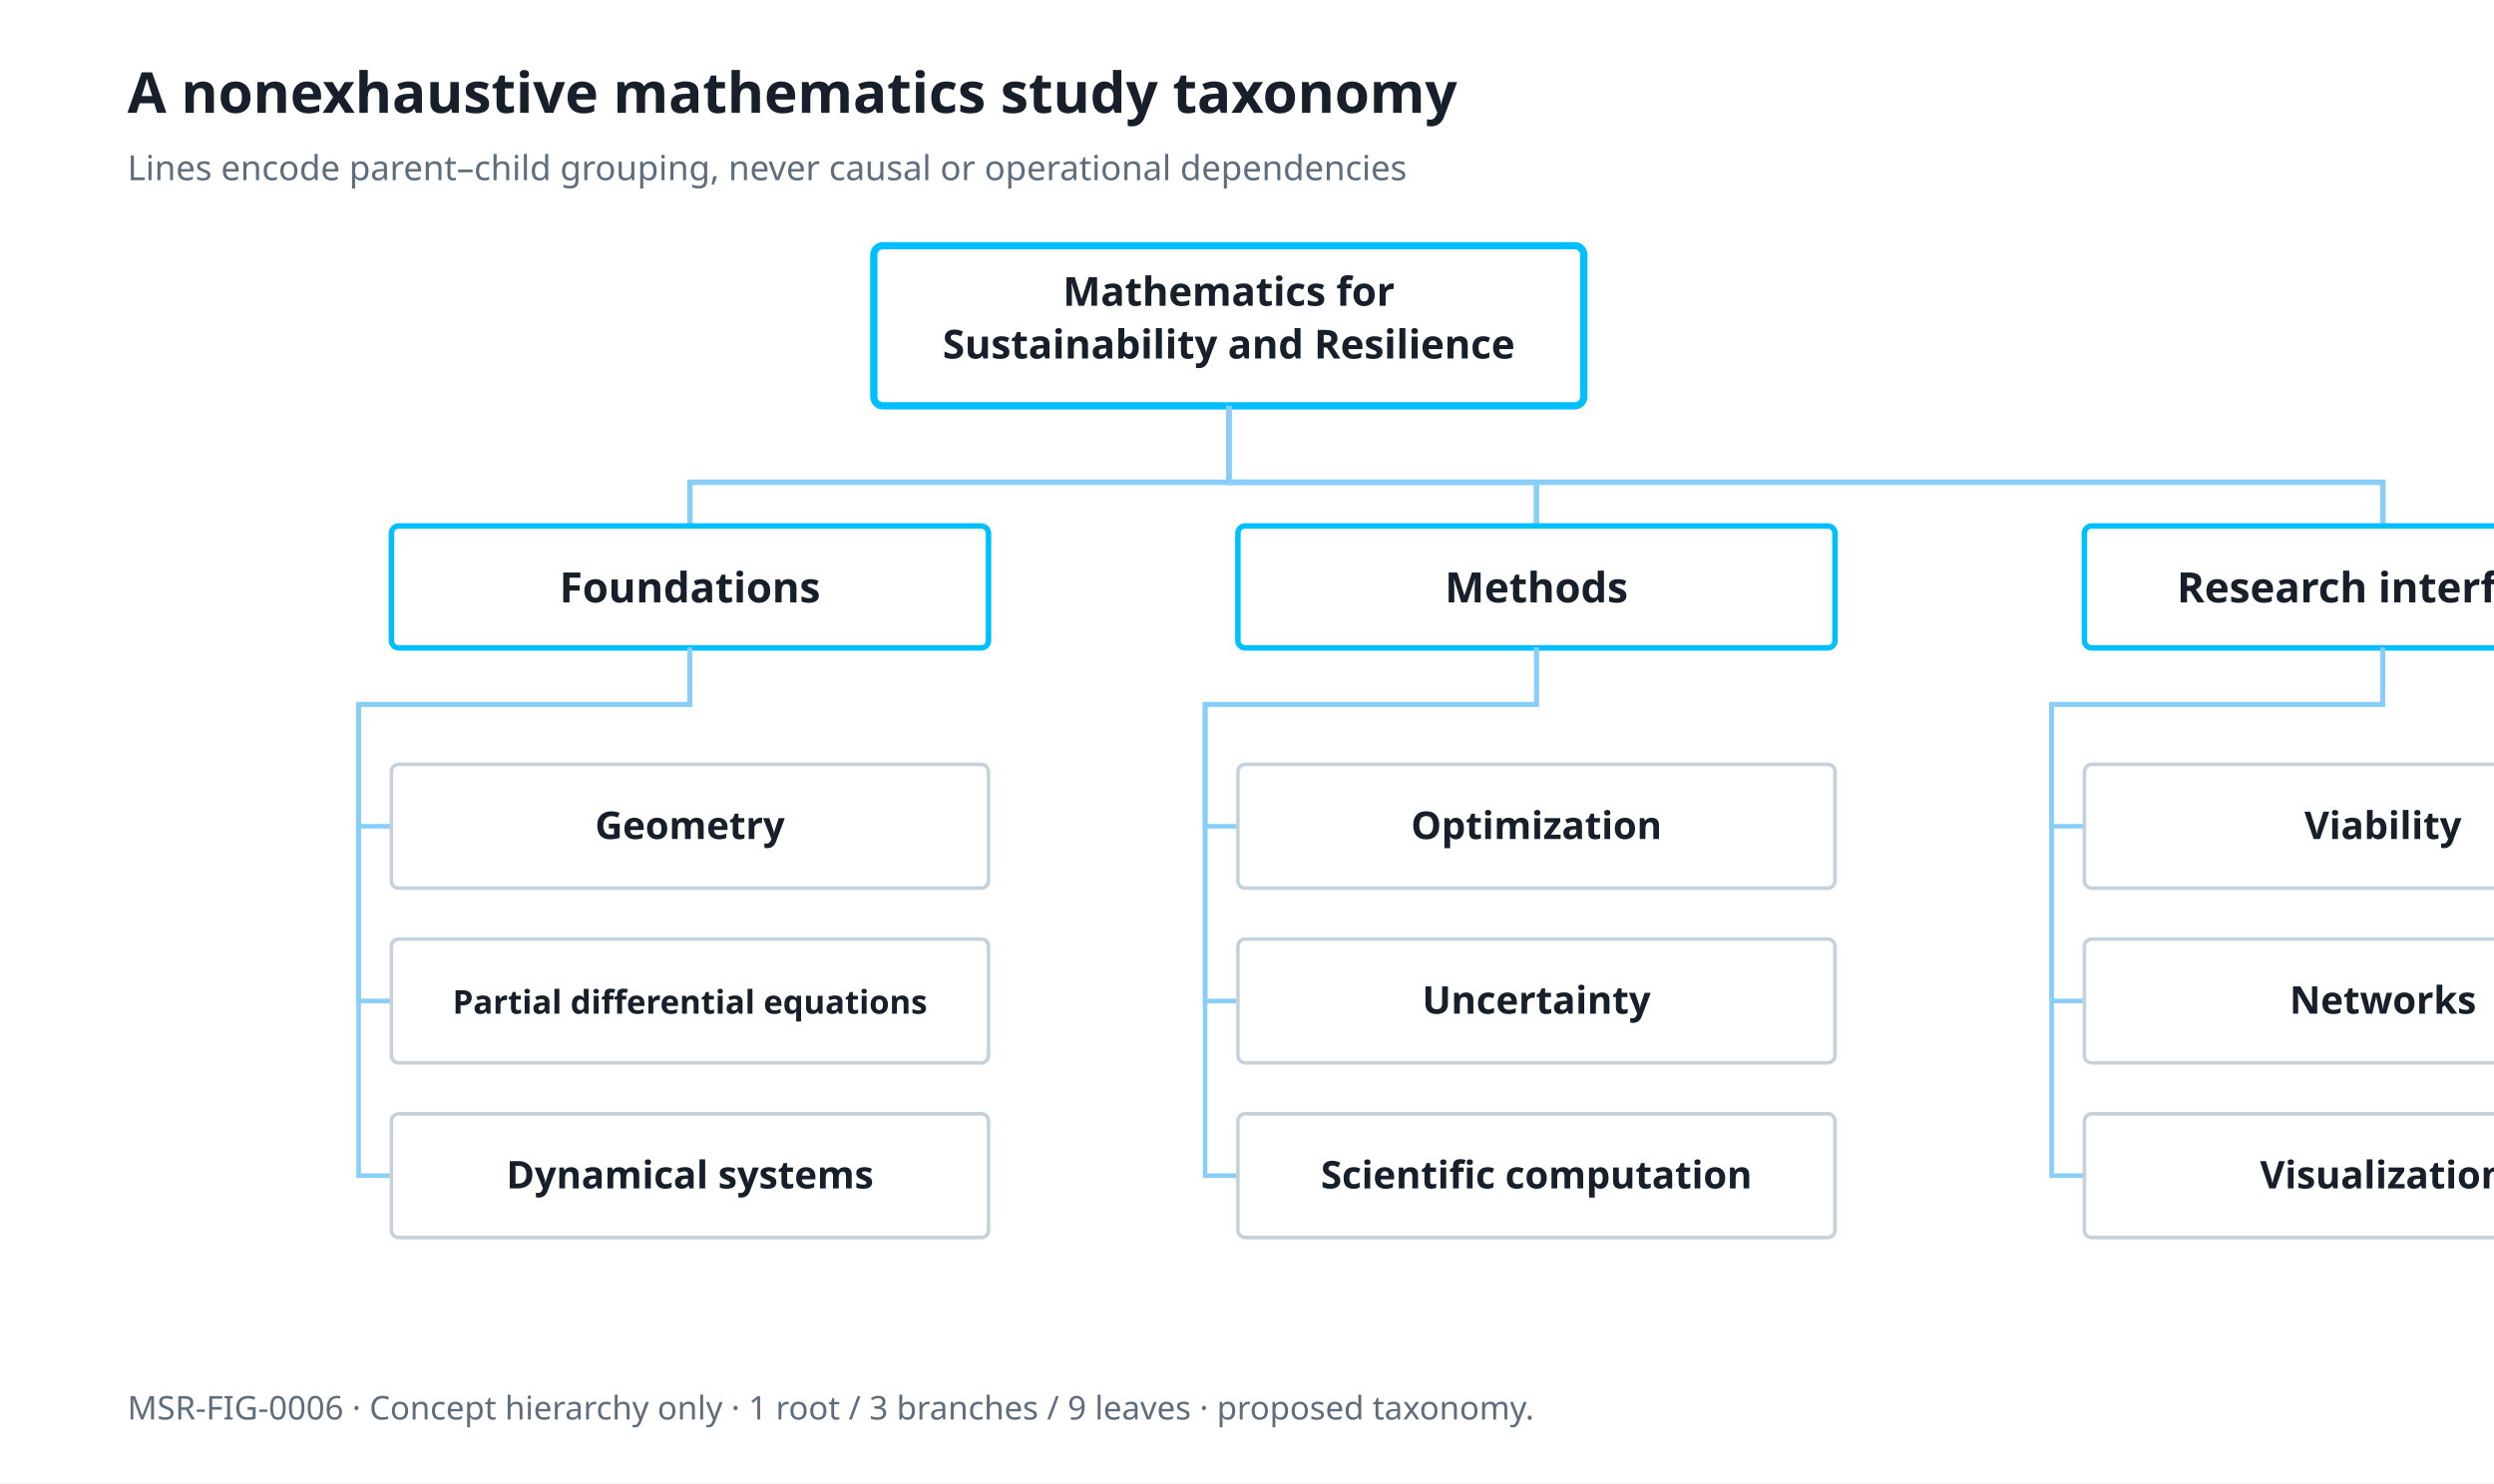
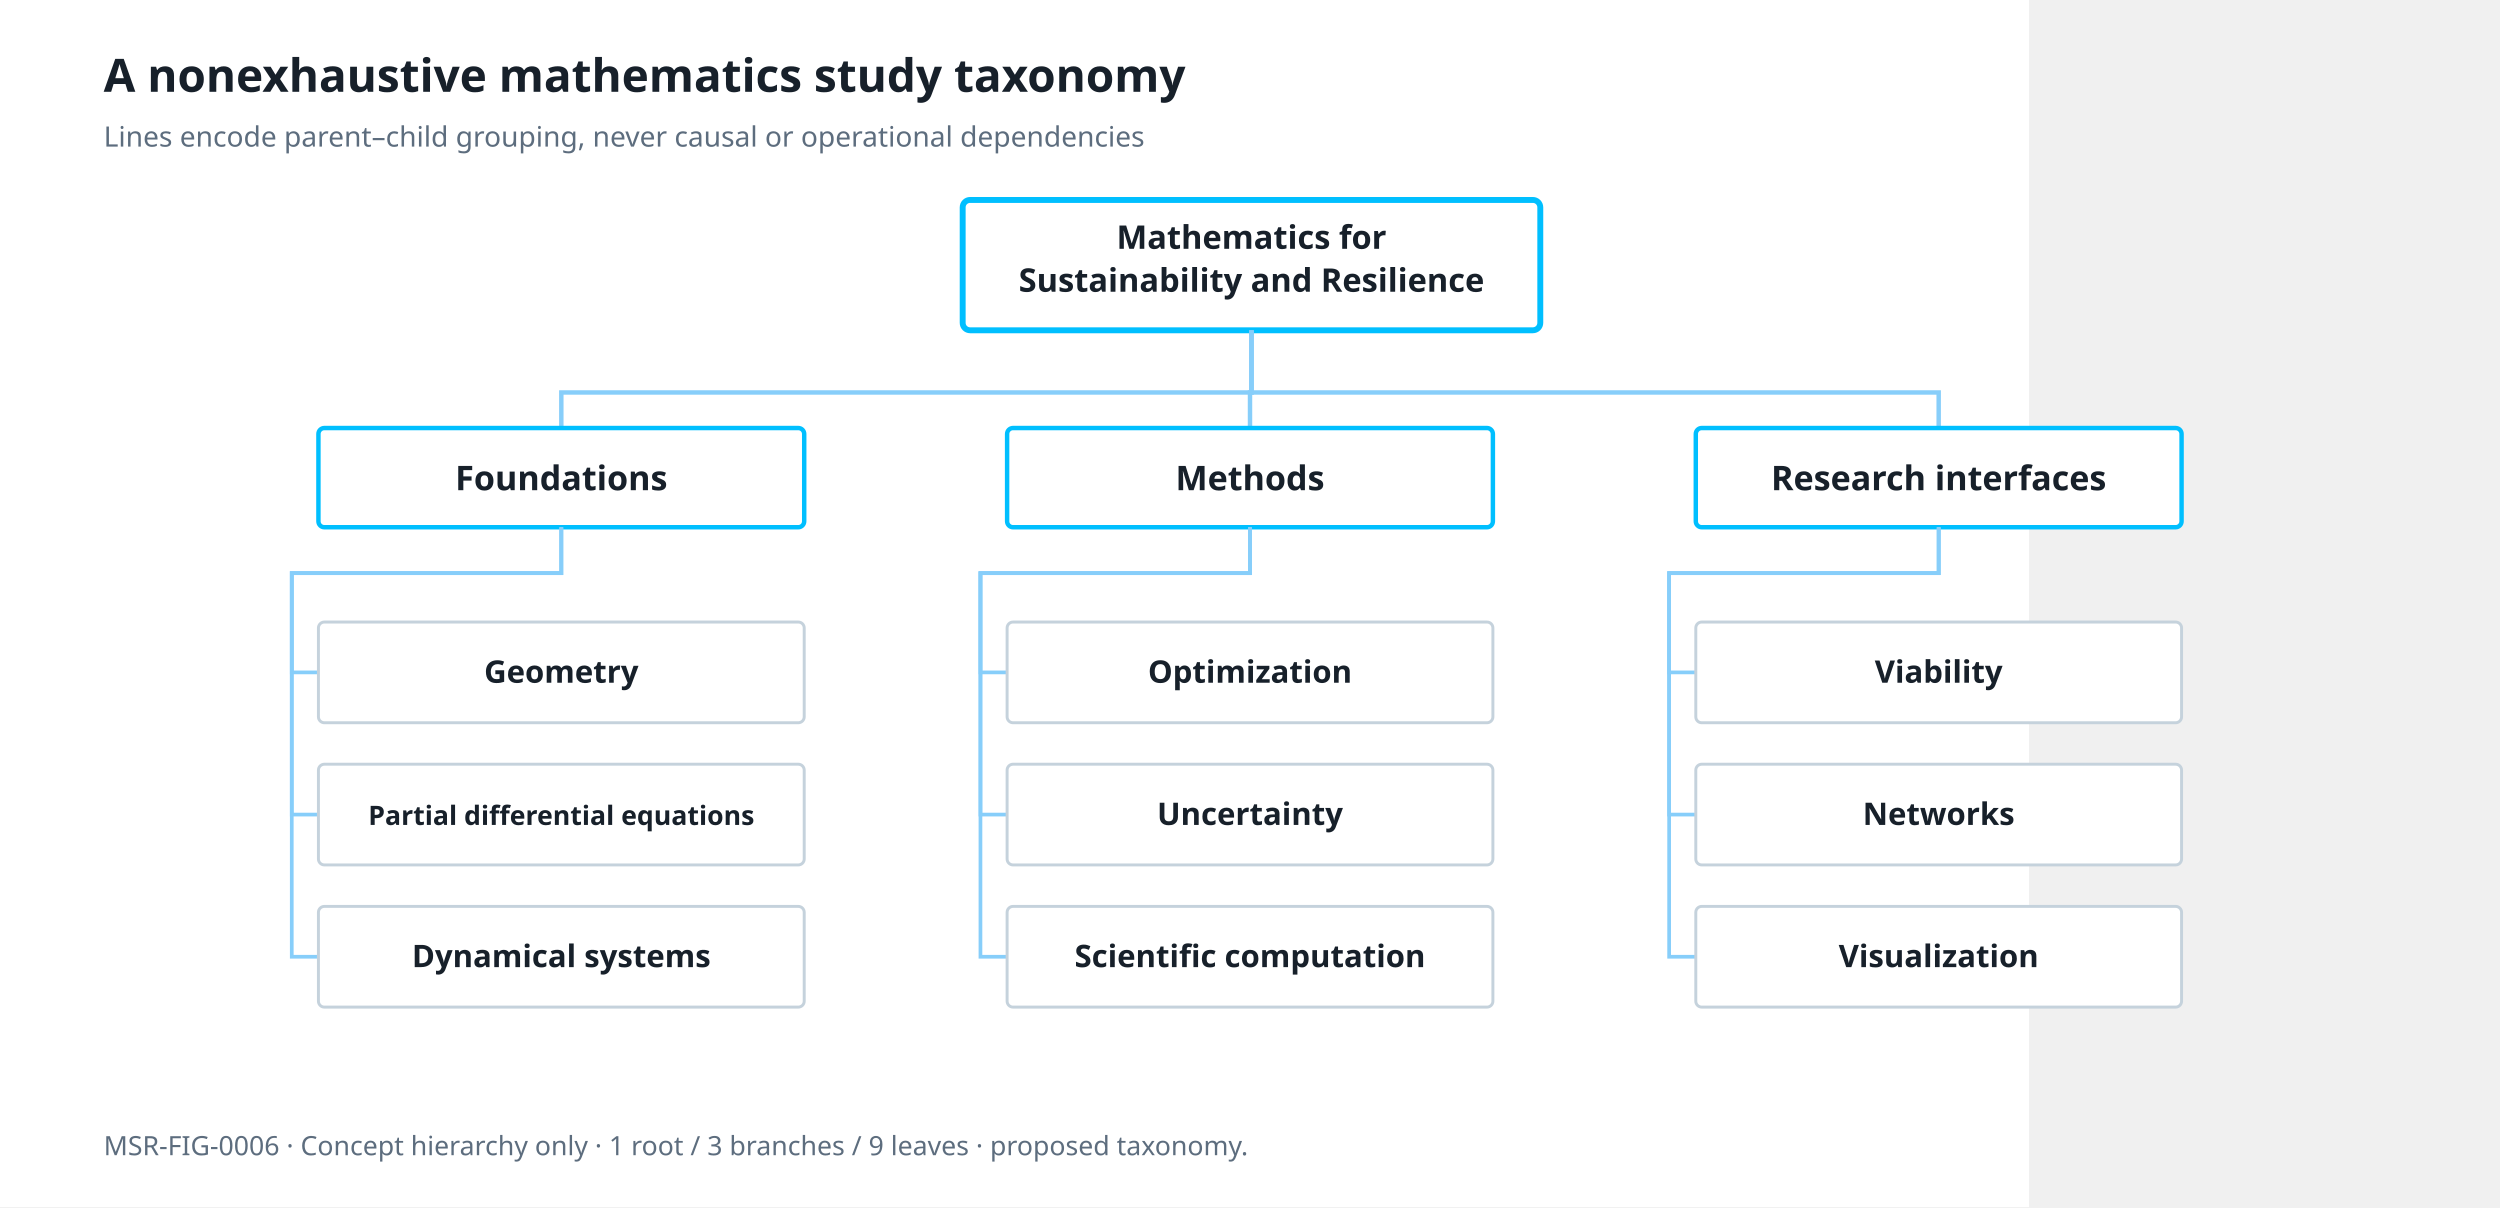
- <svg xmlns="http://www.w3.org/2000/svg" width="1370" height="815" viewBox="0 0 1370 815" role="img" aria-labelledby="title description" data-figure-id="MSR-FIG-0006">
+ <svg xmlns="http://www.w3.org/2000/svg" width="1688" height="815" viewBox="0 0 1688 815" role="img" aria-labelledby="title description" data-figure-id="MSR-FIG-0006">
  <rect x="0" y="0" width="1370" height="815" fill="#FFFFFF" />
  <text x="70" y="62" font-family="system-ui" font-size="31" font-weight="700" fill="#17202A">A nonexhaustive mathematics study taxonomy</text>
  <text x="70" y="99" font-family="system-ui" font-size="19" fill="#5D6D7E">Lines encode parent–child grouping, never causal or operational dependencies</text>
-   <rect data-node="root" x="480" y="135" width="390" height="88" rx="5" fill="#FFFFFF" stroke="#00BFFF" stroke-width="4" />
-   <text x="675" y="168" text-anchor="middle" font-family="system-ui" font-size="22" font-weight="650" fill="#17202A">Mathematics for</text>
-   <text x="675" y="197" text-anchor="middle" font-family="system-ui" font-size="22" font-weight="650" fill="#17202A">Sustainability and Resilience</text>
-   <path data-relation="root-to-0" d="M 675 223 V 265 H 379 V 289" fill="none" stroke="#87CEFA" stroke-width="3" />
+   <rect data-node="root" x="650" y="135" width="390" height="88" rx="5" fill="#FFFFFF" stroke="#00BFFF" stroke-width="4" />
+   <text x="845" y="168" text-anchor="middle" font-family="system-ui" font-size="22" font-weight="650" fill="#17202A">Mathematics for</text>
+   <text x="845" y="197" text-anchor="middle" font-family="system-ui" font-size="22" font-weight="650" fill="#17202A">Sustainability and Resilience</text>
+   <path data-relation="root-to-0" d="M 845 223 V 265 H 379 V 289" fill="none" stroke="#87CEFA" stroke-width="3" />
  <rect data-node="branch-0" x="215" y="289" width="328" height="67" rx="4" fill="#FFFFFF" stroke="#00BFFF" stroke-width="3" />
  <text x="379" y="331" text-anchor="middle" font-family="system-ui" font-size="23" font-weight="650" fill="#17202A">Foundations</text>
  <path data-relation="branch-0-to-0" d="M 379 356 V 387 H 197 V 454 H 215" fill="none" stroke="#87CEFA" stroke-width="2.5" />
  <rect data-node="leaf-0-0" x="215" y="420" width="328" height="68" rx="4" fill="#FFFFFF" stroke="#C5D2DC" stroke-width="2" />
  <text x="379" y="461" text-anchor="middle" font-family="system-ui" font-size="21" font-weight="550" fill="#17202A">Geometry</text>
  <path data-relation="branch-0-to-1" d="M 379 356 V 387 H 197 V 550 H 215" fill="none" stroke="#87CEFA" stroke-width="2.5" />
  <rect data-node="leaf-0-1" x="215" y="516" width="328" height="68" rx="4" fill="#FFFFFF" stroke="#C5D2DC" stroke-width="2" />
  <text x="379" y="557" text-anchor="middle" font-family="system-ui" font-size="18" font-weight="550" fill="#17202A">Partial differential equations</text>
  <path data-relation="branch-0-to-2" d="M 379 356 V 387 H 197 V 646 H 215" fill="none" stroke="#87CEFA" stroke-width="2.5" />
  <rect data-node="leaf-0-2" x="215" y="612" width="328" height="68" rx="4" fill="#FFFFFF" stroke="#C5D2DC" stroke-width="2" />
  <text x="379" y="653" text-anchor="middle" font-family="system-ui" font-size="21" font-weight="550" fill="#17202A">Dynamical systems</text>
-   <path data-relation="root-to-1" d="M 675 223 V 265 H 844 V 289" fill="none" stroke="#87CEFA" stroke-width="3" />
+   <path data-relation="root-to-1" d="M 845 223 V 265 H 844 V 289" fill="none" stroke="#87CEFA" stroke-width="3" />
  <rect data-node="branch-1" x="680" y="289" width="328" height="67" rx="4" fill="#FFFFFF" stroke="#00BFFF" stroke-width="3" />
  <text x="844" y="331" text-anchor="middle" font-family="system-ui" font-size="23" font-weight="650" fill="#17202A">Methods</text>
  <path data-relation="branch-1-to-0" d="M 844 356 V 387 H 662 V 454 H 680" fill="none" stroke="#87CEFA" stroke-width="2.5" />
  <rect data-node="leaf-1-0" x="680" y="420" width="328" height="68" rx="4" fill="#FFFFFF" stroke="#C5D2DC" stroke-width="2" />
  <text x="844" y="461" text-anchor="middle" font-family="system-ui" font-size="21" font-weight="550" fill="#17202A">Optimization</text>
  <path data-relation="branch-1-to-1" d="M 844 356 V 387 H 662 V 550 H 680" fill="none" stroke="#87CEFA" stroke-width="2.5" />
  <rect data-node="leaf-1-1" x="680" y="516" width="328" height="68" rx="4" fill="#FFFFFF" stroke="#C5D2DC" stroke-width="2" />
  <text x="844" y="557" text-anchor="middle" font-family="system-ui" font-size="21" font-weight="550" fill="#17202A">Uncertainty</text>
  <path data-relation="branch-1-to-2" d="M 844 356 V 387 H 662 V 646 H 680" fill="none" stroke="#87CEFA" stroke-width="2.5" />
  <rect data-node="leaf-1-2" x="680" y="612" width="328" height="68" rx="4" fill="#FFFFFF" stroke="#C5D2DC" stroke-width="2" />
  <text x="844" y="653" text-anchor="middle" font-family="system-ui" font-size="21" font-weight="550" fill="#17202A">Scientific computation</text>
-   <path data-relation="root-to-2" d="M 675 223 V 265 H 1309 V 289" fill="none" stroke="#87CEFA" stroke-width="3" />
+   <path data-relation="root-to-2" d="M 845 223 V 265 H 1309 V 289" fill="none" stroke="#87CEFA" stroke-width="3" />
  <rect data-node="branch-2" x="1145" y="289" width="328" height="67" rx="4" fill="#FFFFFF" stroke="#00BFFF" stroke-width="3" />
  <text x="1309" y="331" text-anchor="middle" font-family="system-ui" font-size="23" font-weight="650" fill="#17202A">Research interfaces</text>
  <path data-relation="branch-2-to-0" d="M 1309 356 V 387 H 1127 V 454 H 1145" fill="none" stroke="#87CEFA" stroke-width="2.5" />
  <rect data-node="leaf-2-0" x="1145" y="420" width="328" height="68" rx="4" fill="#FFFFFF" stroke="#C5D2DC" stroke-width="2" />
  <text x="1309" y="461" text-anchor="middle" font-family="system-ui" font-size="21" font-weight="550" fill="#17202A">Viability</text>
  <path data-relation="branch-2-to-1" d="M 1309 356 V 387 H 1127 V 550 H 1145" fill="none" stroke="#87CEFA" stroke-width="2.5" />
  <rect data-node="leaf-2-1" x="1145" y="516" width="328" height="68" rx="4" fill="#FFFFFF" stroke="#C5D2DC" stroke-width="2" />
  <text x="1309" y="557" text-anchor="middle" font-family="system-ui" font-size="21" font-weight="550" fill="#17202A">Networks</text>
  <path data-relation="branch-2-to-2" d="M 1309 356 V 387 H 1127 V 646 H 1145" fill="none" stroke="#87CEFA" stroke-width="2.5" />
  <rect data-node="leaf-2-2" x="1145" y="612" width="328" height="68" rx="4" fill="#FFFFFF" stroke="#C5D2DC" stroke-width="2" />
  <text x="1309" y="653" text-anchor="middle" font-family="system-ui" font-size="21" font-weight="550" fill="#17202A">Visualization</text>
  <text x="70" y="780" font-family="system-ui" font-size="18" fill="#5D6D7E">MSR-FIG-0006 · Concept hierarchy only · 1 root / 3 branches / 9 leaves · proposed taxonomy.</text>
</svg>
